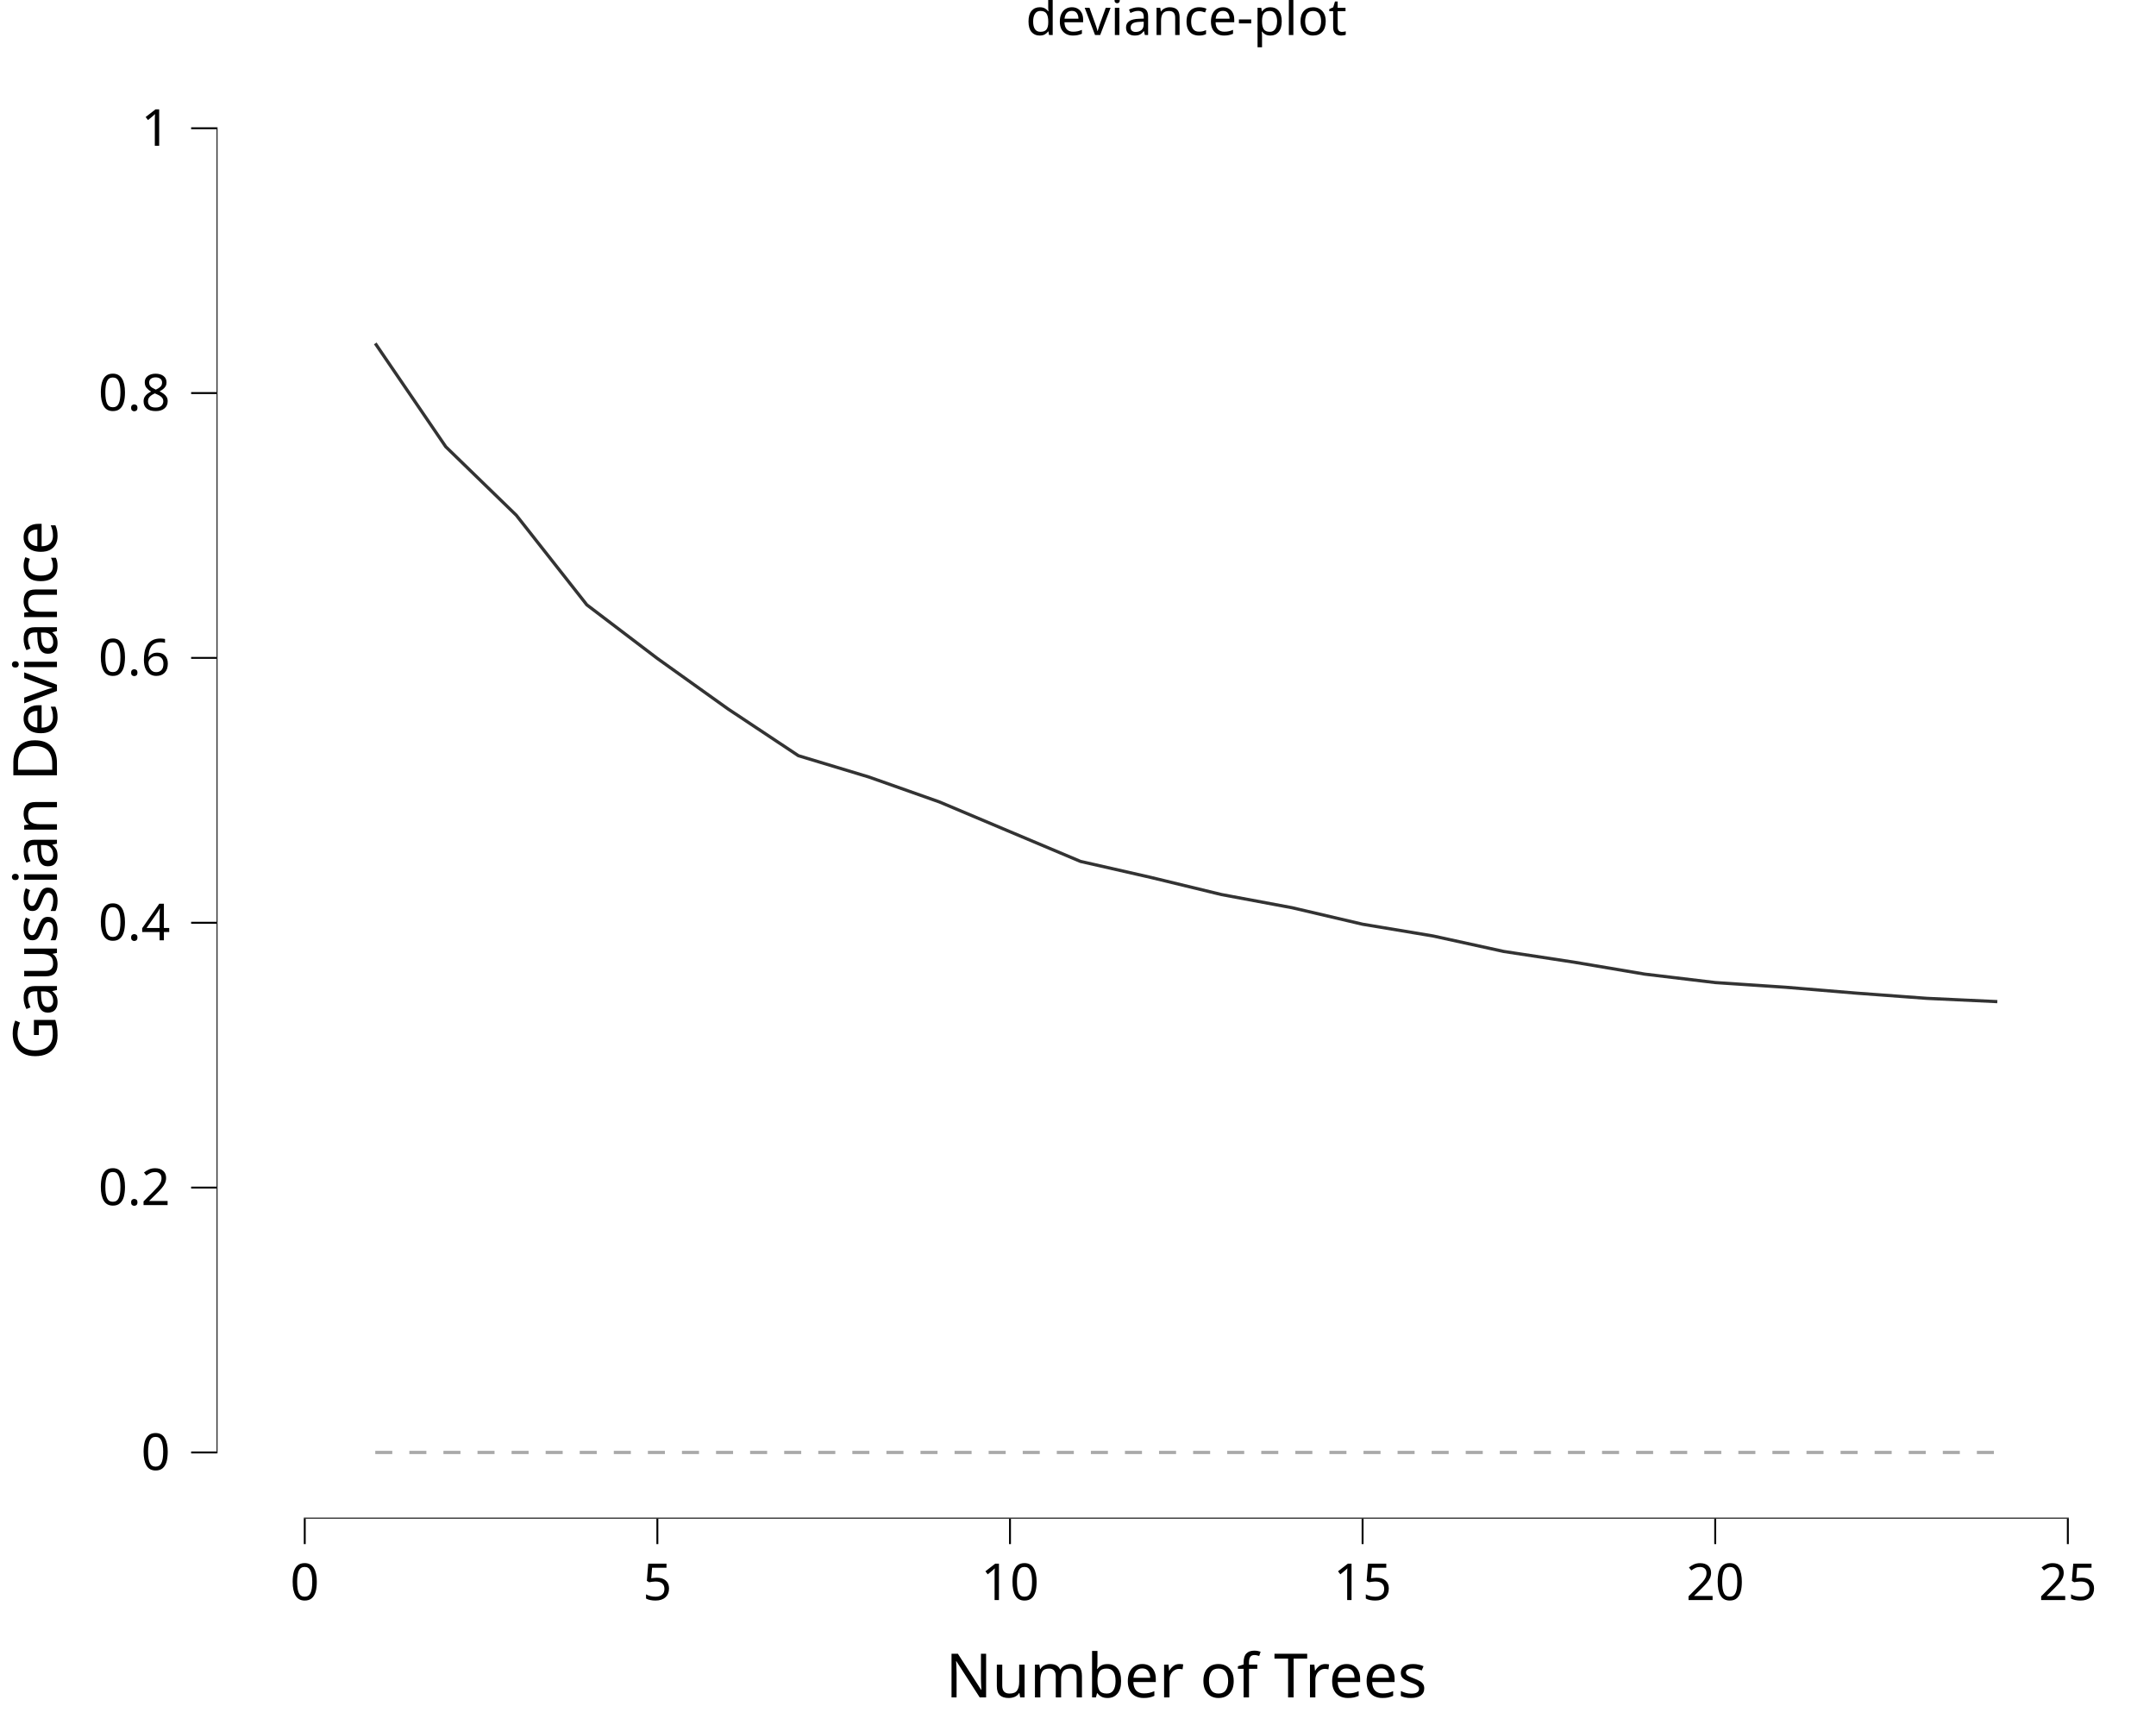
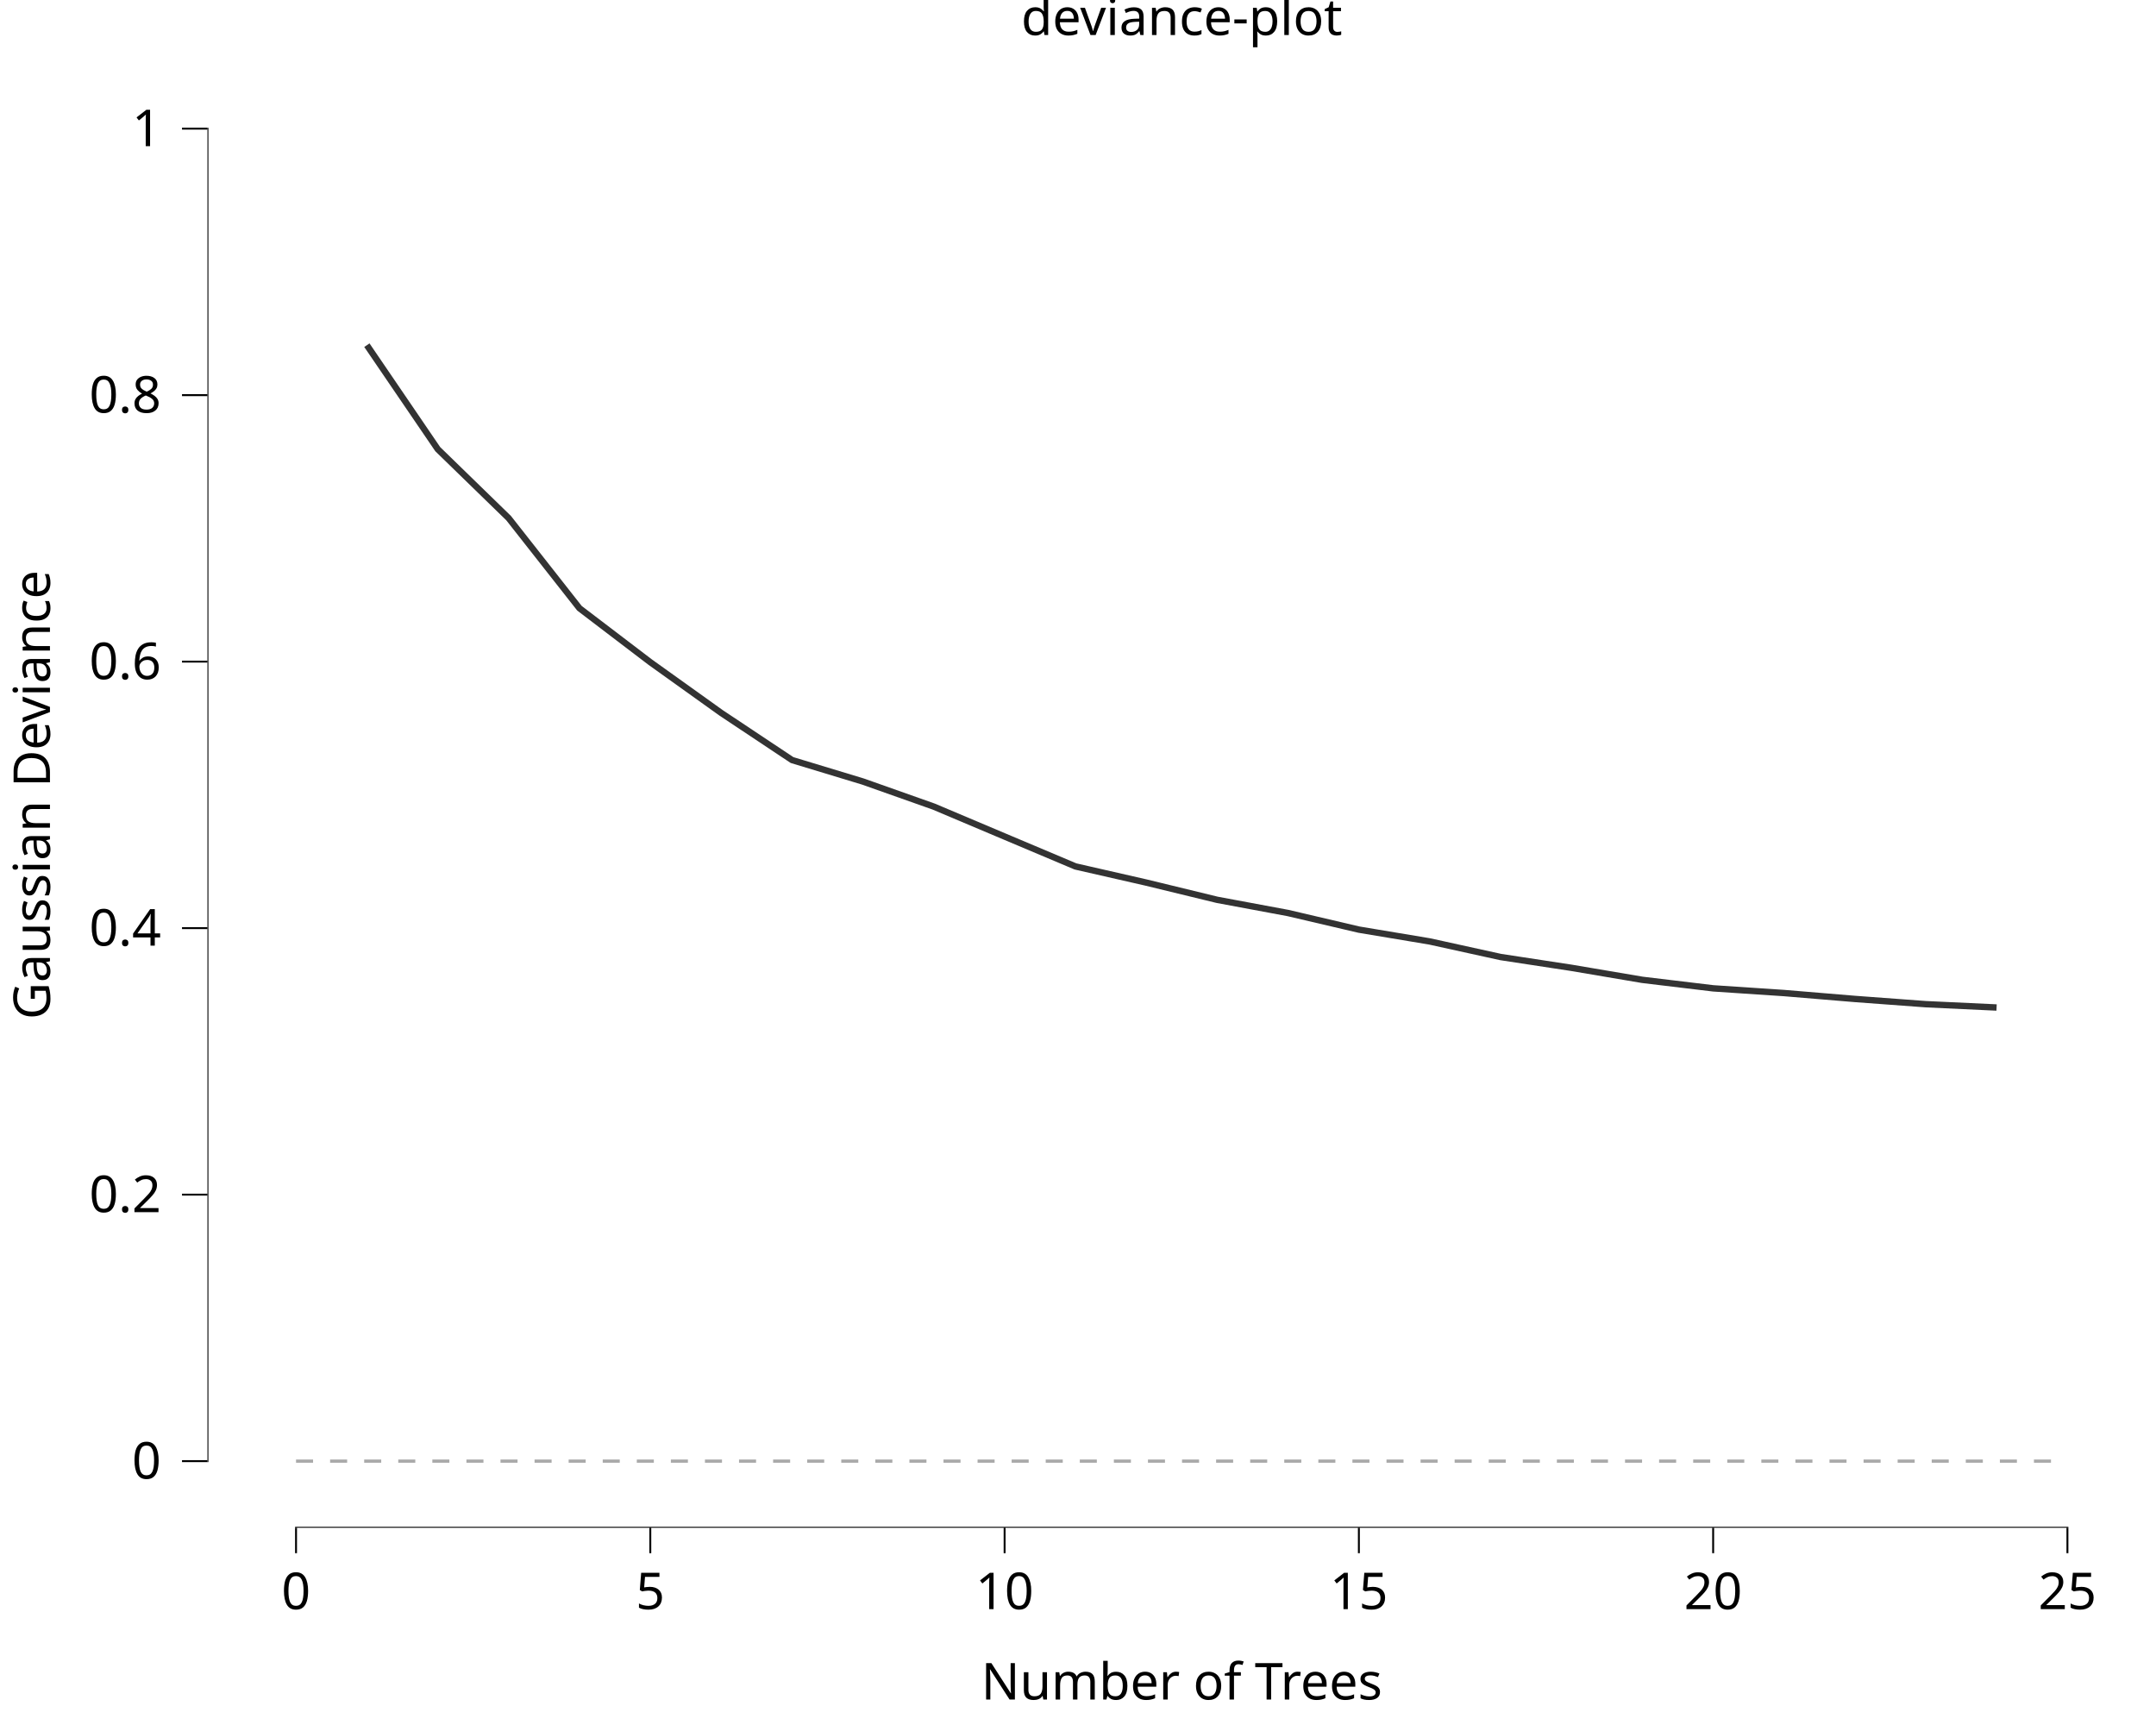
<svg xmlns="http://www.w3.org/2000/svg" class="svglite" data-engine-version="2.0" width="720.00pt" height="576.00pt" viewBox="0 0 720.00 576.00">
  <defs>
    <style type="text/css">
    .svglite line, .svglite polyline, .svglite polygon, .svglite path, .svglite rect, .svglite circle {
      fill: none;
      stroke: #000000;
      stroke-linecap: round;
      stroke-linejoin: round;
      stroke-miterlimit: 10.00;
    }
  </style>
  </defs>
  <rect width="100%" height="100%" style="stroke: none; fill: #FFFFFF;" />
  <defs>
    <clipPath id="cpMC4wMHw3MjAuMDB8MC4wMHw1NzYuMDA=">
      <rect x="0.00" y="0.00" width="720.00" height="576.00" />
    </clipPath>
  </defs>
  <g clip-path="url(#cpMC4wMHw3MjAuMDB8MC4wMHw1NzYuMDA=)">
    <rect x="0.00" y="0.00" width="720.00" height="576.00" style="stroke-width: 10.67; stroke: none;" />
  </g>
  <defs>
-     <clipPath id="cpNzIuMzN8NzIwLjAwfDIwLjcxfDUwNy4wOQ==">
-       <rect x="72.33" y="20.71" width="647.67" height="486.39" />
+     <clipPath id="cpNjkuMjh8NzIwLjAwfDIwLjcxfDUxMC4xNA==">
+       <rect x="69.28" y="20.71" width="650.72" height="489.43" />
    </clipPath>
  </defs>
-   <g clip-path="url(#cpNzIuMzN8NzIwLjAwfDIwLjcxfDUwNy4wOQ==)">
-     <rect x="72.33" y="20.71" width="647.67" height="486.39" style="stroke-width: 10.67; stroke: none;" />
-     <line x1="125.32" y1="484.99" x2="667.01" y2="484.99" style="stroke-width: 1.07; stroke: #A9A9A9; stroke-dasharray: 5.69,5.69; stroke-linecap: butt;" />
-     <polyline points="125.32,114.67 148.87,149.18 172.42,172.05 195.98,201.97 219.53,219.87 243.08,236.70 266.63,252.34 290.18,259.46 313.73,267.78 337.29,277.72 360.84,287.64 384.39,293.00 407.94,298.71 431.49,303.10 455.04,308.61 478.60,312.54 502.15,317.70 525.70,321.29 549.25,325.27 572.80,328.09 596.35,329.66 619.91,331.62 643.46,333.36 667.01,334.46 " style="stroke-width: 1.07; stroke: #333333; stroke-linecap: butt;" />
-     <line x1="101.45" y1="507.09" x2="690.88" y2="507.09" style="stroke-width: 0.64; stroke-linecap: butt;" />
-     <line x1="72.33" y1="485.30" x2="72.33" y2="42.50" style="stroke-width: 0.64; stroke-linecap: butt;" />
-     <rect x="72.33" y="20.71" width="647.67" height="486.39" style="stroke-width: 0.00; stroke: none;" />
+   <g clip-path="url(#cpNjkuMjh8NzIwLjAwfDIwLjcxfDUxMC4xNA==)">
+     <rect x="69.28" y="20.71" width="650.72" height="489.43" style="stroke-width: 10.67; stroke: none;" />
+     <line x1="98.86" y1="487.89" x2="690.42" y2="487.89" style="stroke-width: 1.07; stroke: #A9A9A9; stroke-dasharray: 5.69,5.69; stroke-linecap: butt;" />
+     <polyline points="122.52,115.26 146.19,149.99 169.85,173.00 193.51,203.10 217.17,221.12 240.84,238.05 264.50,253.79 288.16,260.96 311.82,269.33 335.49,279.33 359.15,289.31 382.81,294.71 406.47,300.46 430.14,304.87 453.80,310.41 477.46,314.36 501.12,319.56 524.79,323.17 548.45,327.18 572.11,330.02 595.77,331.59 619.43,333.56 643.10,335.31 666.76,336.42 " style="stroke-width: 2.13; stroke: #333333; stroke-linecap: butt;" />
+     <line x1="98.54" y1="510.14" x2="690.74" y2="510.14" style="stroke-width: 0.64; stroke-linecap: butt;" />
+     <line x1="69.28" y1="488.21" x2="69.28" y2="42.64" style="stroke-width: 0.64; stroke-linecap: butt;" />
+     <rect x="69.28" y="20.71" width="650.72" height="489.43" style="stroke-width: 0.00; stroke: none;" />
  </g>
  <g clip-path="url(#cpMC4wMHw3MjAuMDB8MC4wMHw1NzYuMDA=)">
-     <polyline points="72.33,507.09 72.33,20.71 " style="stroke-width: 0.00; stroke: none; stroke-linecap: butt;" />
-     <text x="56.85" y="490.84" text-anchor="end" style="font-size: 17.00px; font-family: sans;" textLength="9.46px" lengthAdjust="spacingAndGlyphs">0</text>
-     <text x="56.85" y="402.40" text-anchor="end" style="font-size: 17.00px; font-family: sans;" textLength="23.63px" lengthAdjust="spacingAndGlyphs">0.2</text>
-     <text x="56.85" y="313.97" text-anchor="end" style="font-size: 17.00px; font-family: sans;" textLength="23.63px" lengthAdjust="spacingAndGlyphs">0.4</text>
-     <text x="56.85" y="225.53" text-anchor="end" style="font-size: 17.00px; font-family: sans;" textLength="23.63px" lengthAdjust="spacingAndGlyphs">0.6</text>
-     <text x="56.85" y="137.10" text-anchor="end" style="font-size: 17.00px; font-family: sans;" textLength="23.63px" lengthAdjust="spacingAndGlyphs">0.8</text>
-     <text x="56.85" y="48.67" text-anchor="end" style="font-size: 17.00px; font-family: sans;" textLength="9.46px" lengthAdjust="spacingAndGlyphs">1</text>
-     <polyline points="63.83,484.99 72.33,484.99 " style="stroke-width: 0.64; stroke-linecap: butt;" />
-     <polyline points="63.83,396.55 72.33,396.55 " style="stroke-width: 0.64; stroke-linecap: butt;" />
-     <polyline points="63.83,308.12 72.33,308.12 " style="stroke-width: 0.64; stroke-linecap: butt;" />
-     <polyline points="63.83,219.68 72.33,219.68 " style="stroke-width: 0.64; stroke-linecap: butt;" />
-     <polyline points="63.83,131.25 72.33,131.25 " style="stroke-width: 0.64; stroke-linecap: butt;" />
-     <polyline points="63.83,42.82 72.33,42.82 " style="stroke-width: 0.64; stroke-linecap: butt;" />
-     <polyline points="72.33,507.09 720.00,507.09 " style="stroke-width: 0.00; stroke: none; stroke-linecap: butt;" />
-     <polyline points="101.77,515.60 101.77,507.09 " style="stroke-width: 0.64; stroke-linecap: butt;" />
-     <polyline points="219.53,515.60 219.53,507.09 " style="stroke-width: 0.64; stroke-linecap: butt;" />
-     <polyline points="337.29,515.60 337.29,507.09 " style="stroke-width: 0.64; stroke-linecap: butt;" />
-     <polyline points="455.04,515.60 455.04,507.09 " style="stroke-width: 0.64; stroke-linecap: butt;" />
-     <polyline points="572.80,515.60 572.80,507.09 " style="stroke-width: 0.64; stroke-linecap: butt;" />
-     <polyline points="690.56,515.60 690.56,507.09 " style="stroke-width: 0.64; stroke-linecap: butt;" />
-     <text x="101.77" y="534.27" text-anchor="middle" style="font-size: 17.00px; font-family: sans;" textLength="9.46px" lengthAdjust="spacingAndGlyphs">0</text>
-     <text x="219.53" y="534.27" text-anchor="middle" style="font-size: 17.00px; font-family: sans;" textLength="9.46px" lengthAdjust="spacingAndGlyphs">5</text>
-     <text x="337.29" y="534.27" text-anchor="middle" style="font-size: 17.00px; font-family: sans;" textLength="18.91px" lengthAdjust="spacingAndGlyphs">10</text>
-     <text x="455.04" y="534.27" text-anchor="middle" style="font-size: 17.00px; font-family: sans;" textLength="18.91px" lengthAdjust="spacingAndGlyphs">15</text>
-     <text x="572.80" y="534.27" text-anchor="middle" style="font-size: 17.00px; font-family: sans;" textLength="18.91px" lengthAdjust="spacingAndGlyphs">20</text>
-     <text x="690.56" y="534.27" text-anchor="middle" style="font-size: 17.00px; font-family: sans;" textLength="18.91px" lengthAdjust="spacingAndGlyphs">25</text>
-     <text x="396.16" y="566.78" text-anchor="middle" style="font-size: 20.40px; font-family: sans;" textLength="153.07px" lengthAdjust="spacingAndGlyphs">Number of Trees</text>
-     <text transform="translate(19.02,263.90) rotate(-90)" text-anchor="middle" style="font-size: 20.40px; font-family: sans;" textLength="176.94px" lengthAdjust="spacingAndGlyphs">Gaussian Deviance</text>
-     <text x="396.16" y="11.70" text-anchor="middle" style="font-size: 17.00px; font-family: sans;" textLength="101.13px" lengthAdjust="spacingAndGlyphs">deviance-plot</text>
+     <polyline points="69.28,510.14 69.28,20.71 " style="stroke-width: 0.00; stroke: none; stroke-linecap: butt;" />
+     <text x="53.81" y="493.74" text-anchor="end" style="font-size: 17.00px; font-family: sans;" textLength="9.46px" lengthAdjust="spacingAndGlyphs">0</text>
+     <text x="53.81" y="404.75" text-anchor="end" style="font-size: 17.00px; font-family: sans;" textLength="23.63px" lengthAdjust="spacingAndGlyphs">0.2</text>
+     <text x="53.81" y="315.77" text-anchor="end" style="font-size: 17.00px; font-family: sans;" textLength="23.63px" lengthAdjust="spacingAndGlyphs">0.4</text>
+     <text x="53.81" y="226.78" text-anchor="end" style="font-size: 17.00px; font-family: sans;" textLength="23.63px" lengthAdjust="spacingAndGlyphs">0.6</text>
+     <text x="53.81" y="137.79" text-anchor="end" style="font-size: 17.00px; font-family: sans;" textLength="23.63px" lengthAdjust="spacingAndGlyphs">0.8</text>
+     <text x="53.81" y="48.80" text-anchor="end" style="font-size: 17.00px; font-family: sans;" textLength="9.46px" lengthAdjust="spacingAndGlyphs">1</text>
+     <polyline points="60.78,487.89 69.28,487.89 " style="stroke-width: 0.64; stroke-linecap: butt;" />
+     <polyline points="60.78,398.91 69.28,398.91 " style="stroke-width: 0.64; stroke-linecap: butt;" />
+     <polyline points="60.78,309.92 69.28,309.92 " style="stroke-width: 0.64; stroke-linecap: butt;" />
+     <polyline points="60.78,220.93 69.28,220.93 " style="stroke-width: 0.64; stroke-linecap: butt;" />
+     <polyline points="60.78,131.94 69.28,131.94 " style="stroke-width: 0.64; stroke-linecap: butt;" />
+     <polyline points="60.78,42.95 69.28,42.95 " style="stroke-width: 0.64; stroke-linecap: butt;" />
+     <polyline points="69.28,510.14 720.00,510.14 " style="stroke-width: 0.00; stroke: none; stroke-linecap: butt;" />
+     <polyline points="98.86,518.64 98.86,510.14 " style="stroke-width: 0.64; stroke-linecap: butt;" />
+     <polyline points="217.17,518.64 217.17,510.14 " style="stroke-width: 0.64; stroke-linecap: butt;" />
+     <polyline points="335.49,518.64 335.49,510.14 " style="stroke-width: 0.64; stroke-linecap: butt;" />
+     <polyline points="453.80,518.64 453.80,510.14 " style="stroke-width: 0.64; stroke-linecap: butt;" />
+     <polyline points="572.11,518.64 572.11,510.14 " style="stroke-width: 0.64; stroke-linecap: butt;" />
+     <polyline points="690.42,518.64 690.42,510.14 " style="stroke-width: 0.64; stroke-linecap: butt;" />
+     <text x="98.86" y="537.32" text-anchor="middle" style="font-size: 17.00px; font-family: sans;" textLength="9.46px" lengthAdjust="spacingAndGlyphs">0</text>
+     <text x="217.17" y="537.32" text-anchor="middle" style="font-size: 17.00px; font-family: sans;" textLength="9.46px" lengthAdjust="spacingAndGlyphs">5</text>
+     <text x="335.49" y="537.32" text-anchor="middle" style="font-size: 17.00px; font-family: sans;" textLength="18.91px" lengthAdjust="spacingAndGlyphs">10</text>
+     <text x="453.80" y="537.32" text-anchor="middle" style="font-size: 17.00px; font-family: sans;" textLength="18.91px" lengthAdjust="spacingAndGlyphs">15</text>
+     <text x="572.11" y="537.32" text-anchor="middle" style="font-size: 17.00px; font-family: sans;" textLength="18.91px" lengthAdjust="spacingAndGlyphs">20</text>
+     <text x="690.42" y="537.32" text-anchor="middle" style="font-size: 17.00px; font-family: sans;" textLength="18.91px" lengthAdjust="spacingAndGlyphs">25</text>
+     <text x="394.64" y="567.49" text-anchor="middle" style="font-size: 17.00px; font-family: sans;" textLength="127.56px" lengthAdjust="spacingAndGlyphs">Number of Trees</text>
+     <text transform="translate(16.68,265.42) rotate(-90)" text-anchor="middle" style="font-size: 17.00px; font-family: sans;" textLength="147.45px" lengthAdjust="spacingAndGlyphs">Gaussian Deviance</text>
+     <text x="394.64" y="11.70" text-anchor="middle" style="font-size: 17.00px; font-family: sans;" textLength="101.13px" lengthAdjust="spacingAndGlyphs">deviance-plot</text>
  </g>
</svg>
